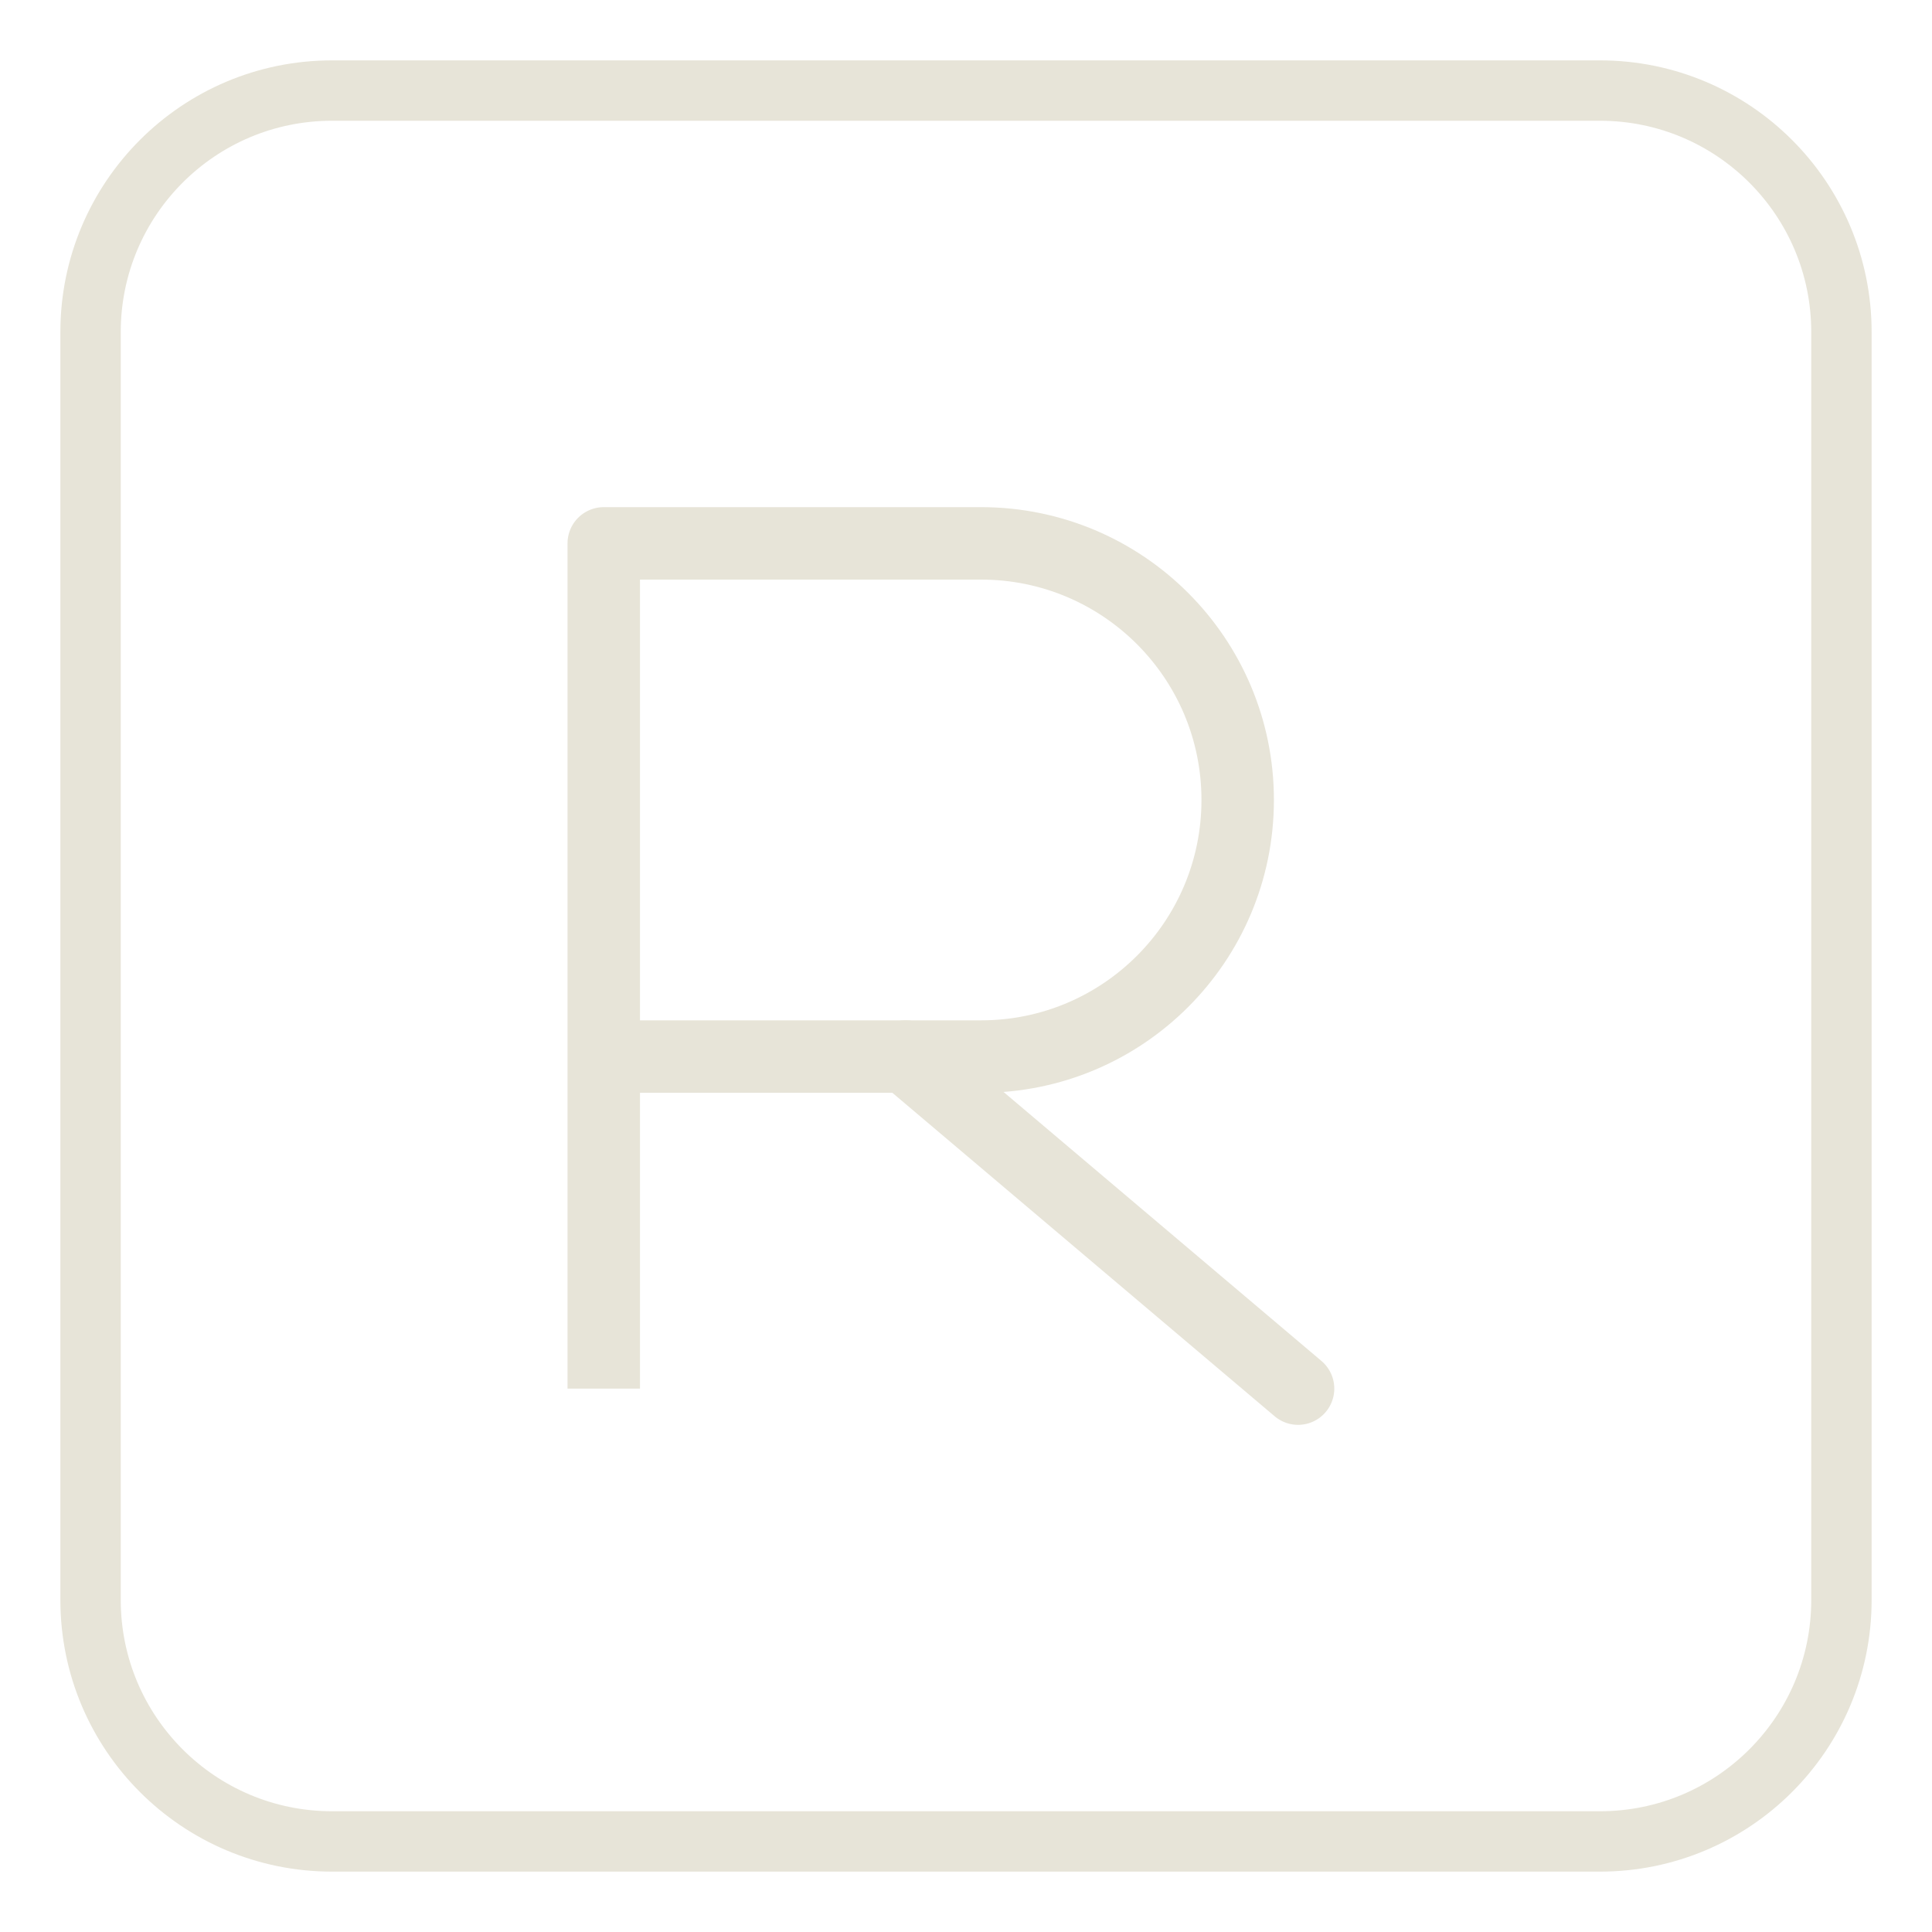
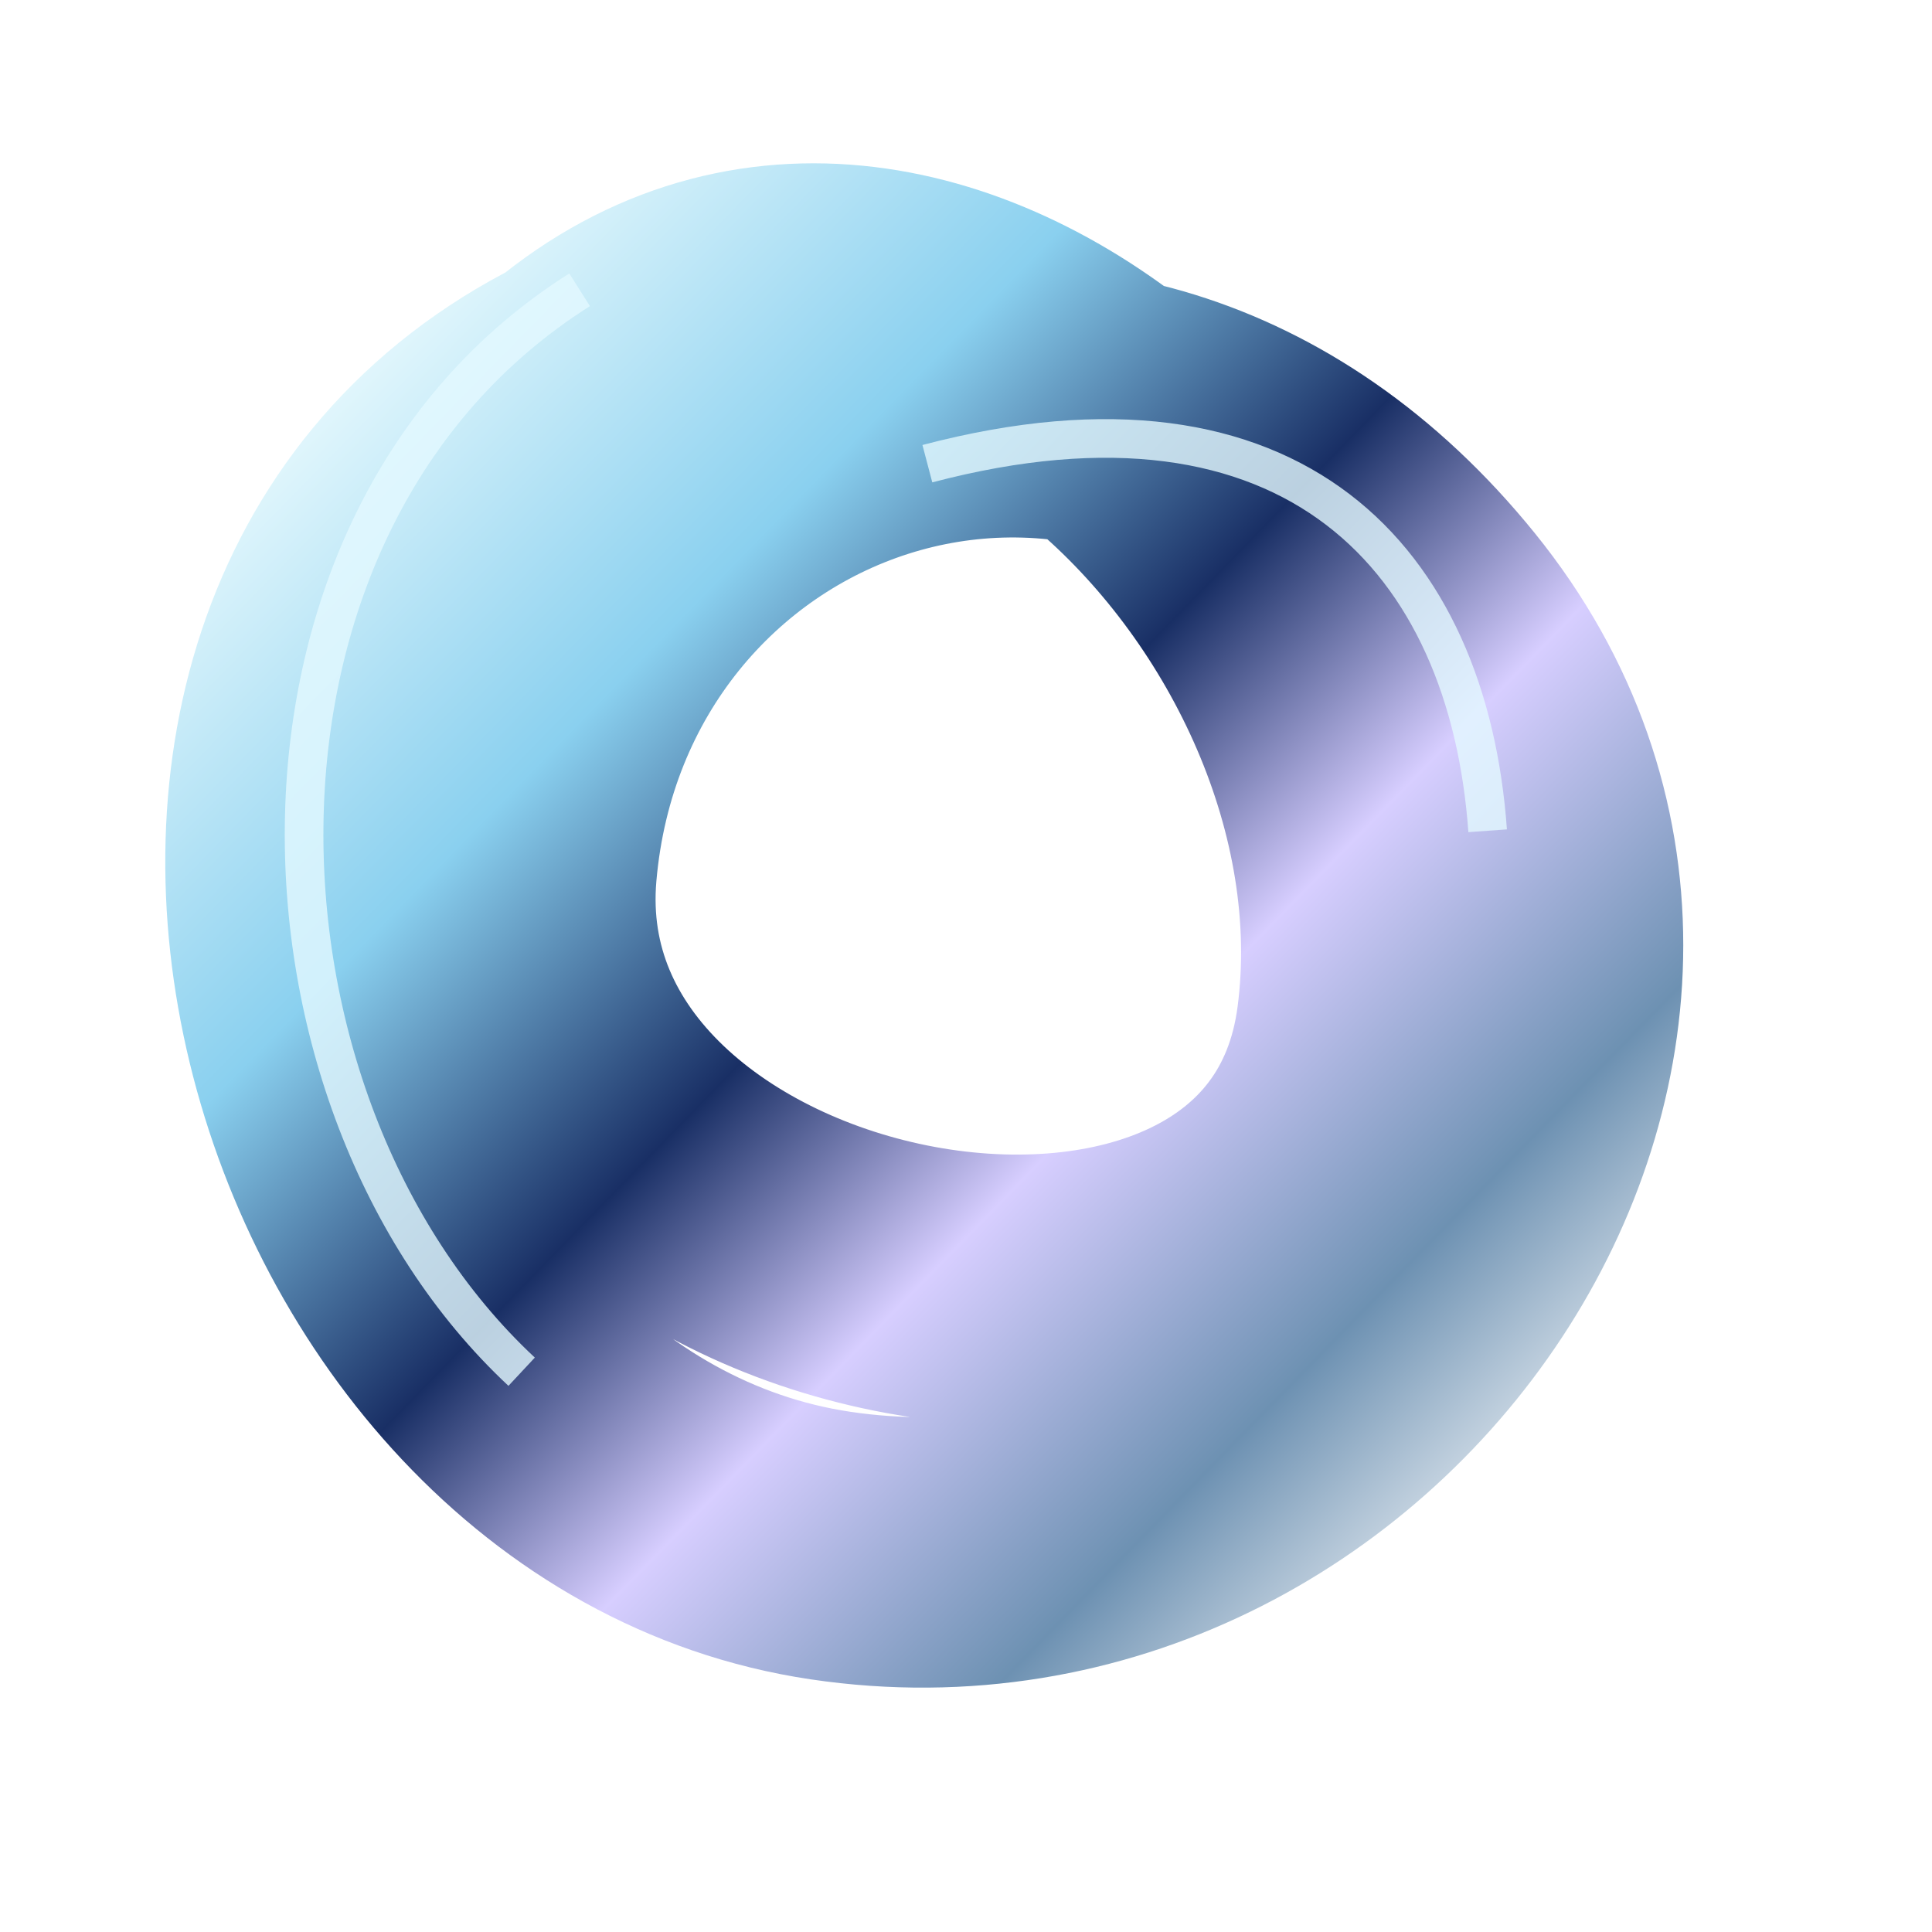
- <svg xmlns="http://www.w3.org/2000/svg" viewBox="0 0 64 64" fill="none">
-   <rect x="3" y="3" width="58" height="58" rx="8" stroke="#e7e4d8" stroke-width="2" />
-   <path d="M20 46V18h12.5a8.5 8.5 0 0 1 0 17H20" stroke="#e7e4d8" stroke-width="2.4" stroke-linejoin="round" />
-   <path d="M30 35l13 11" stroke="#e7e4d8" stroke-width="2.4" stroke-linecap="round" />
+ <svg xmlns="http://www.w3.org/2000/svg" viewBox="0 0 100 100">
+   <defs>
+     <linearGradient id="g" x1="0" y1="0" x2="1" y2="1">
+       <stop stop-color="#f5ffff" />
+       <stop offset=".28" stop-color="#8ad0ef" />
+       <stop offset=".48" stop-color="#192f65" />
+       <stop offset=".64" stop-color="#d7ceff" />
+       <stop offset=".83" stop-color="#6d91b2" />
+       <stop offset="1" stop-color="#fff" />
+     </linearGradient>
+   </defs>
+   <path d="M30 20C4 33 16 76 43 80s48-27 31-48S29 22 27 45s41 31 44 8S48 5 30 20Z" fill="none" stroke="url(#g)" stroke-width="14" stroke-linecap="round" />
+   <path d="M30 15C11 27 12 57 27 71M48 24c19-5 28 5 29 19" fill="none" stroke="#e4f9ff" stroke-width="2" opacity=".8" />
</svg>
